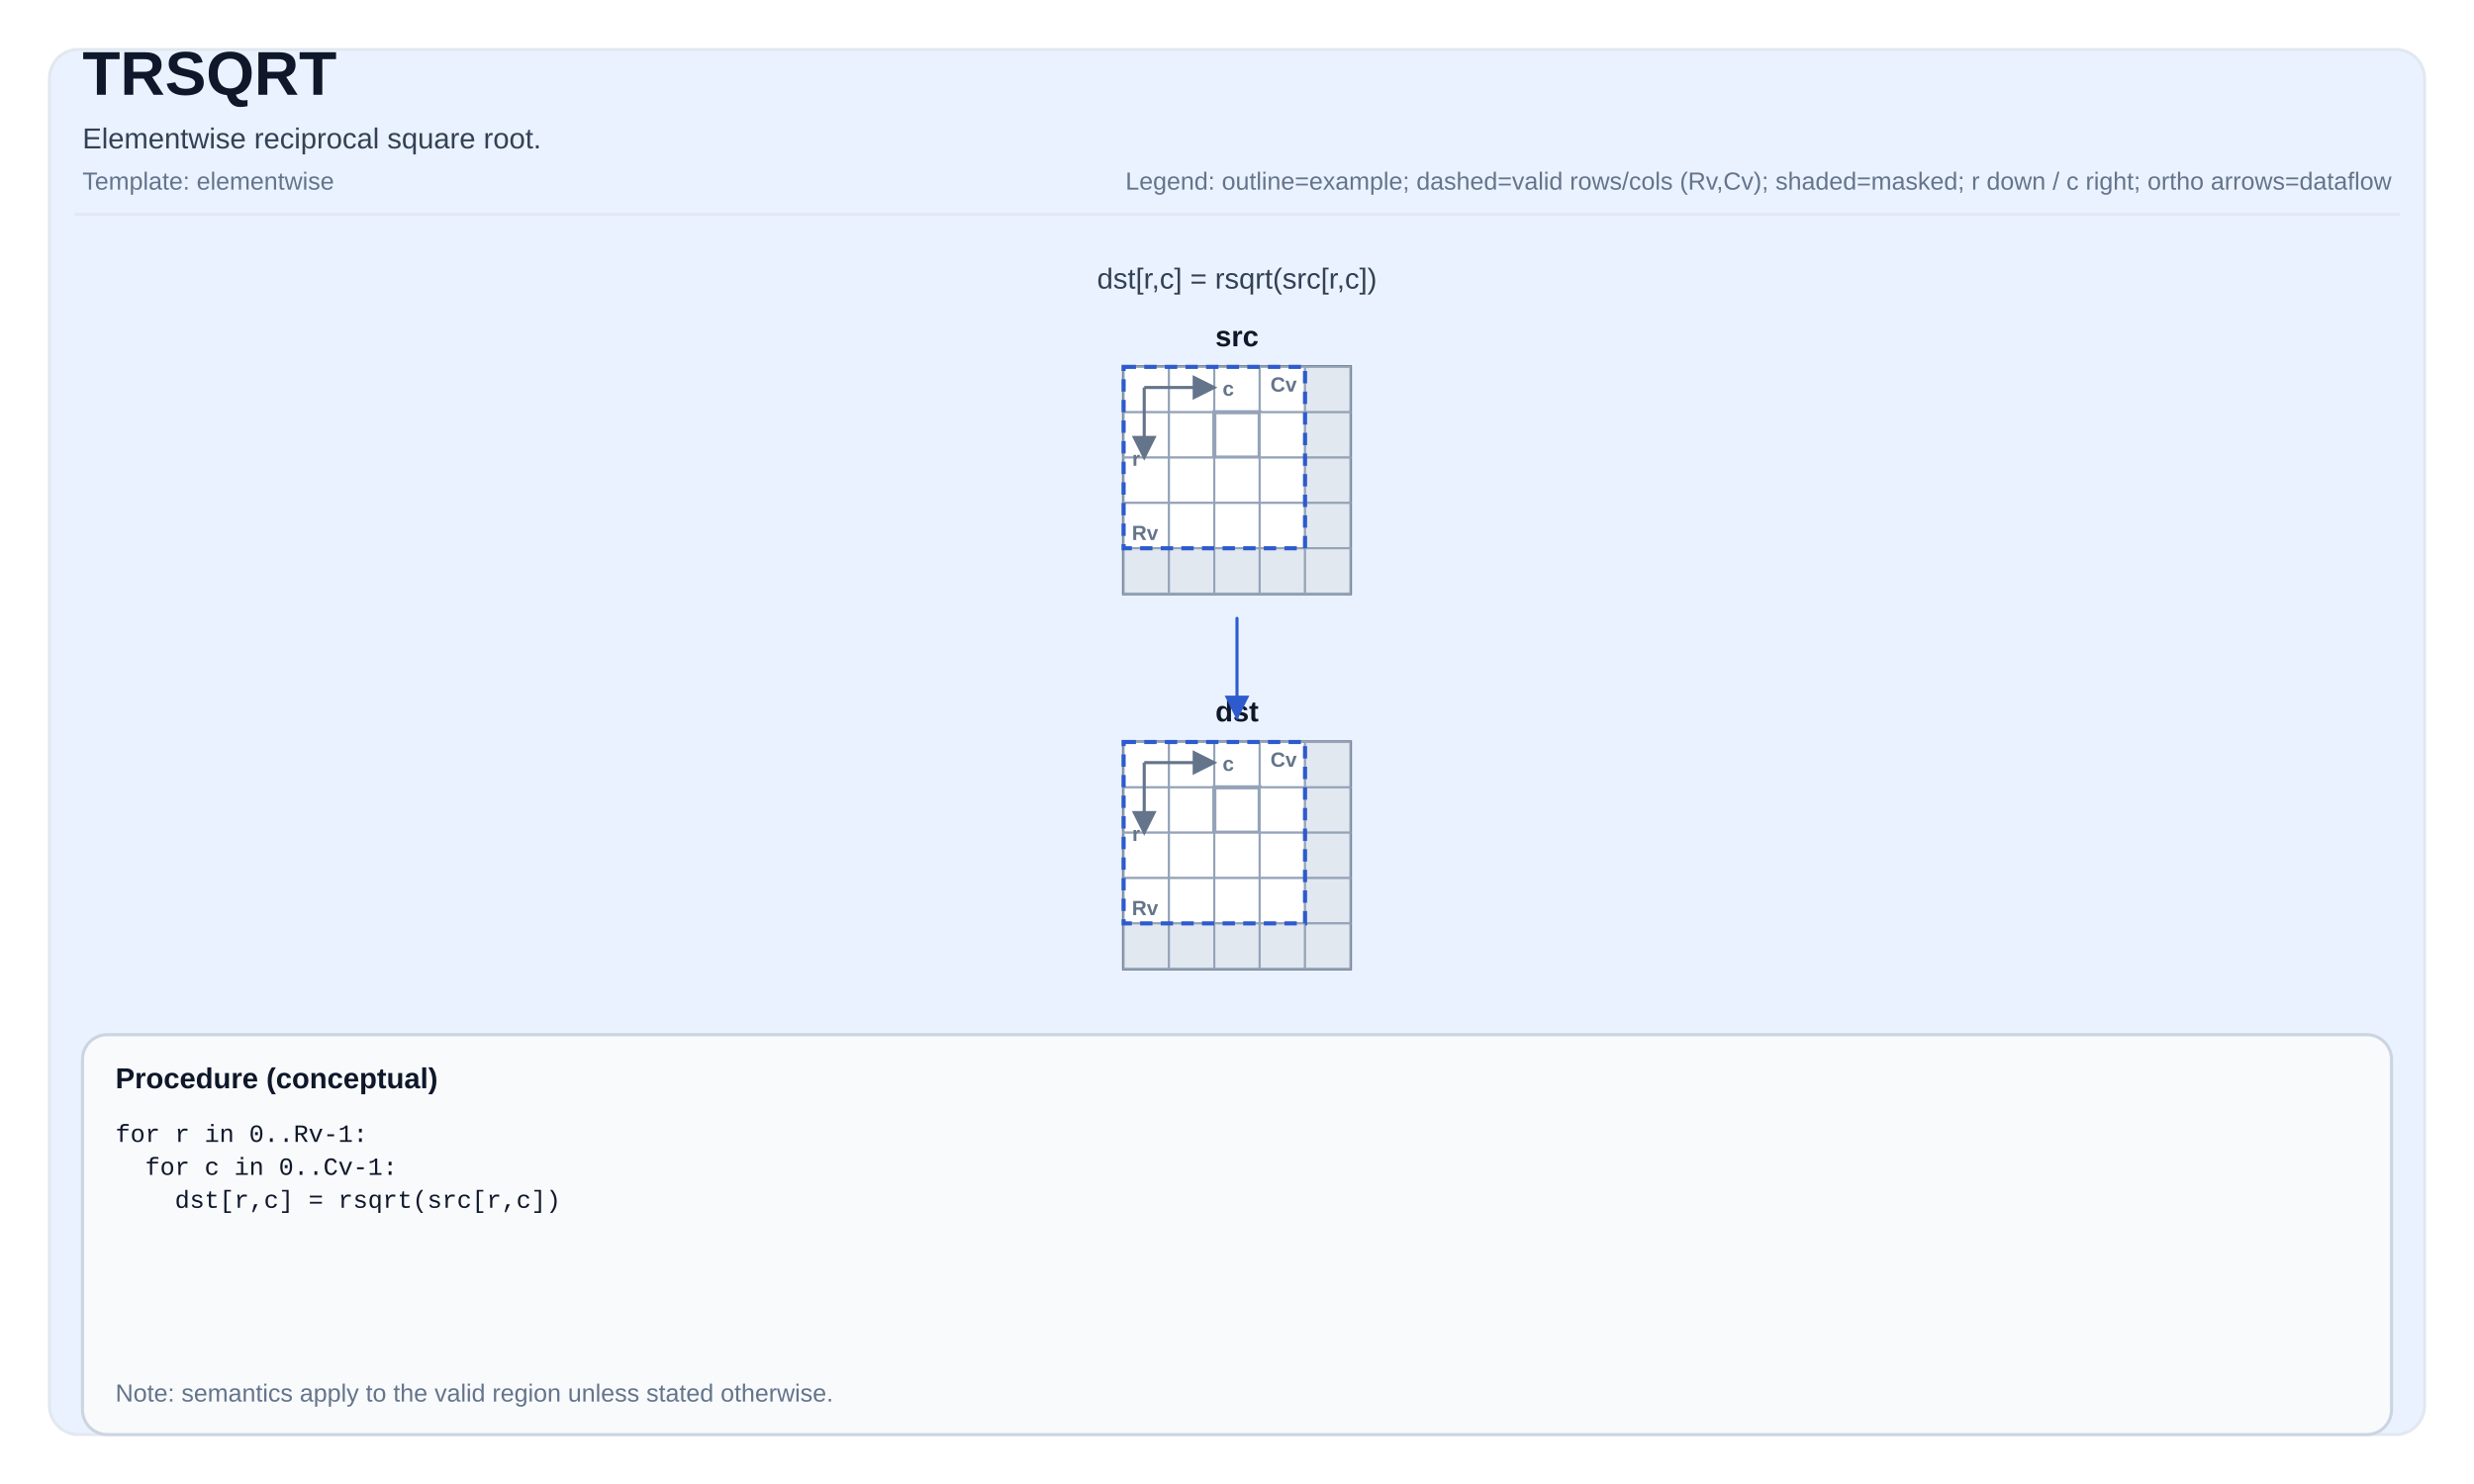
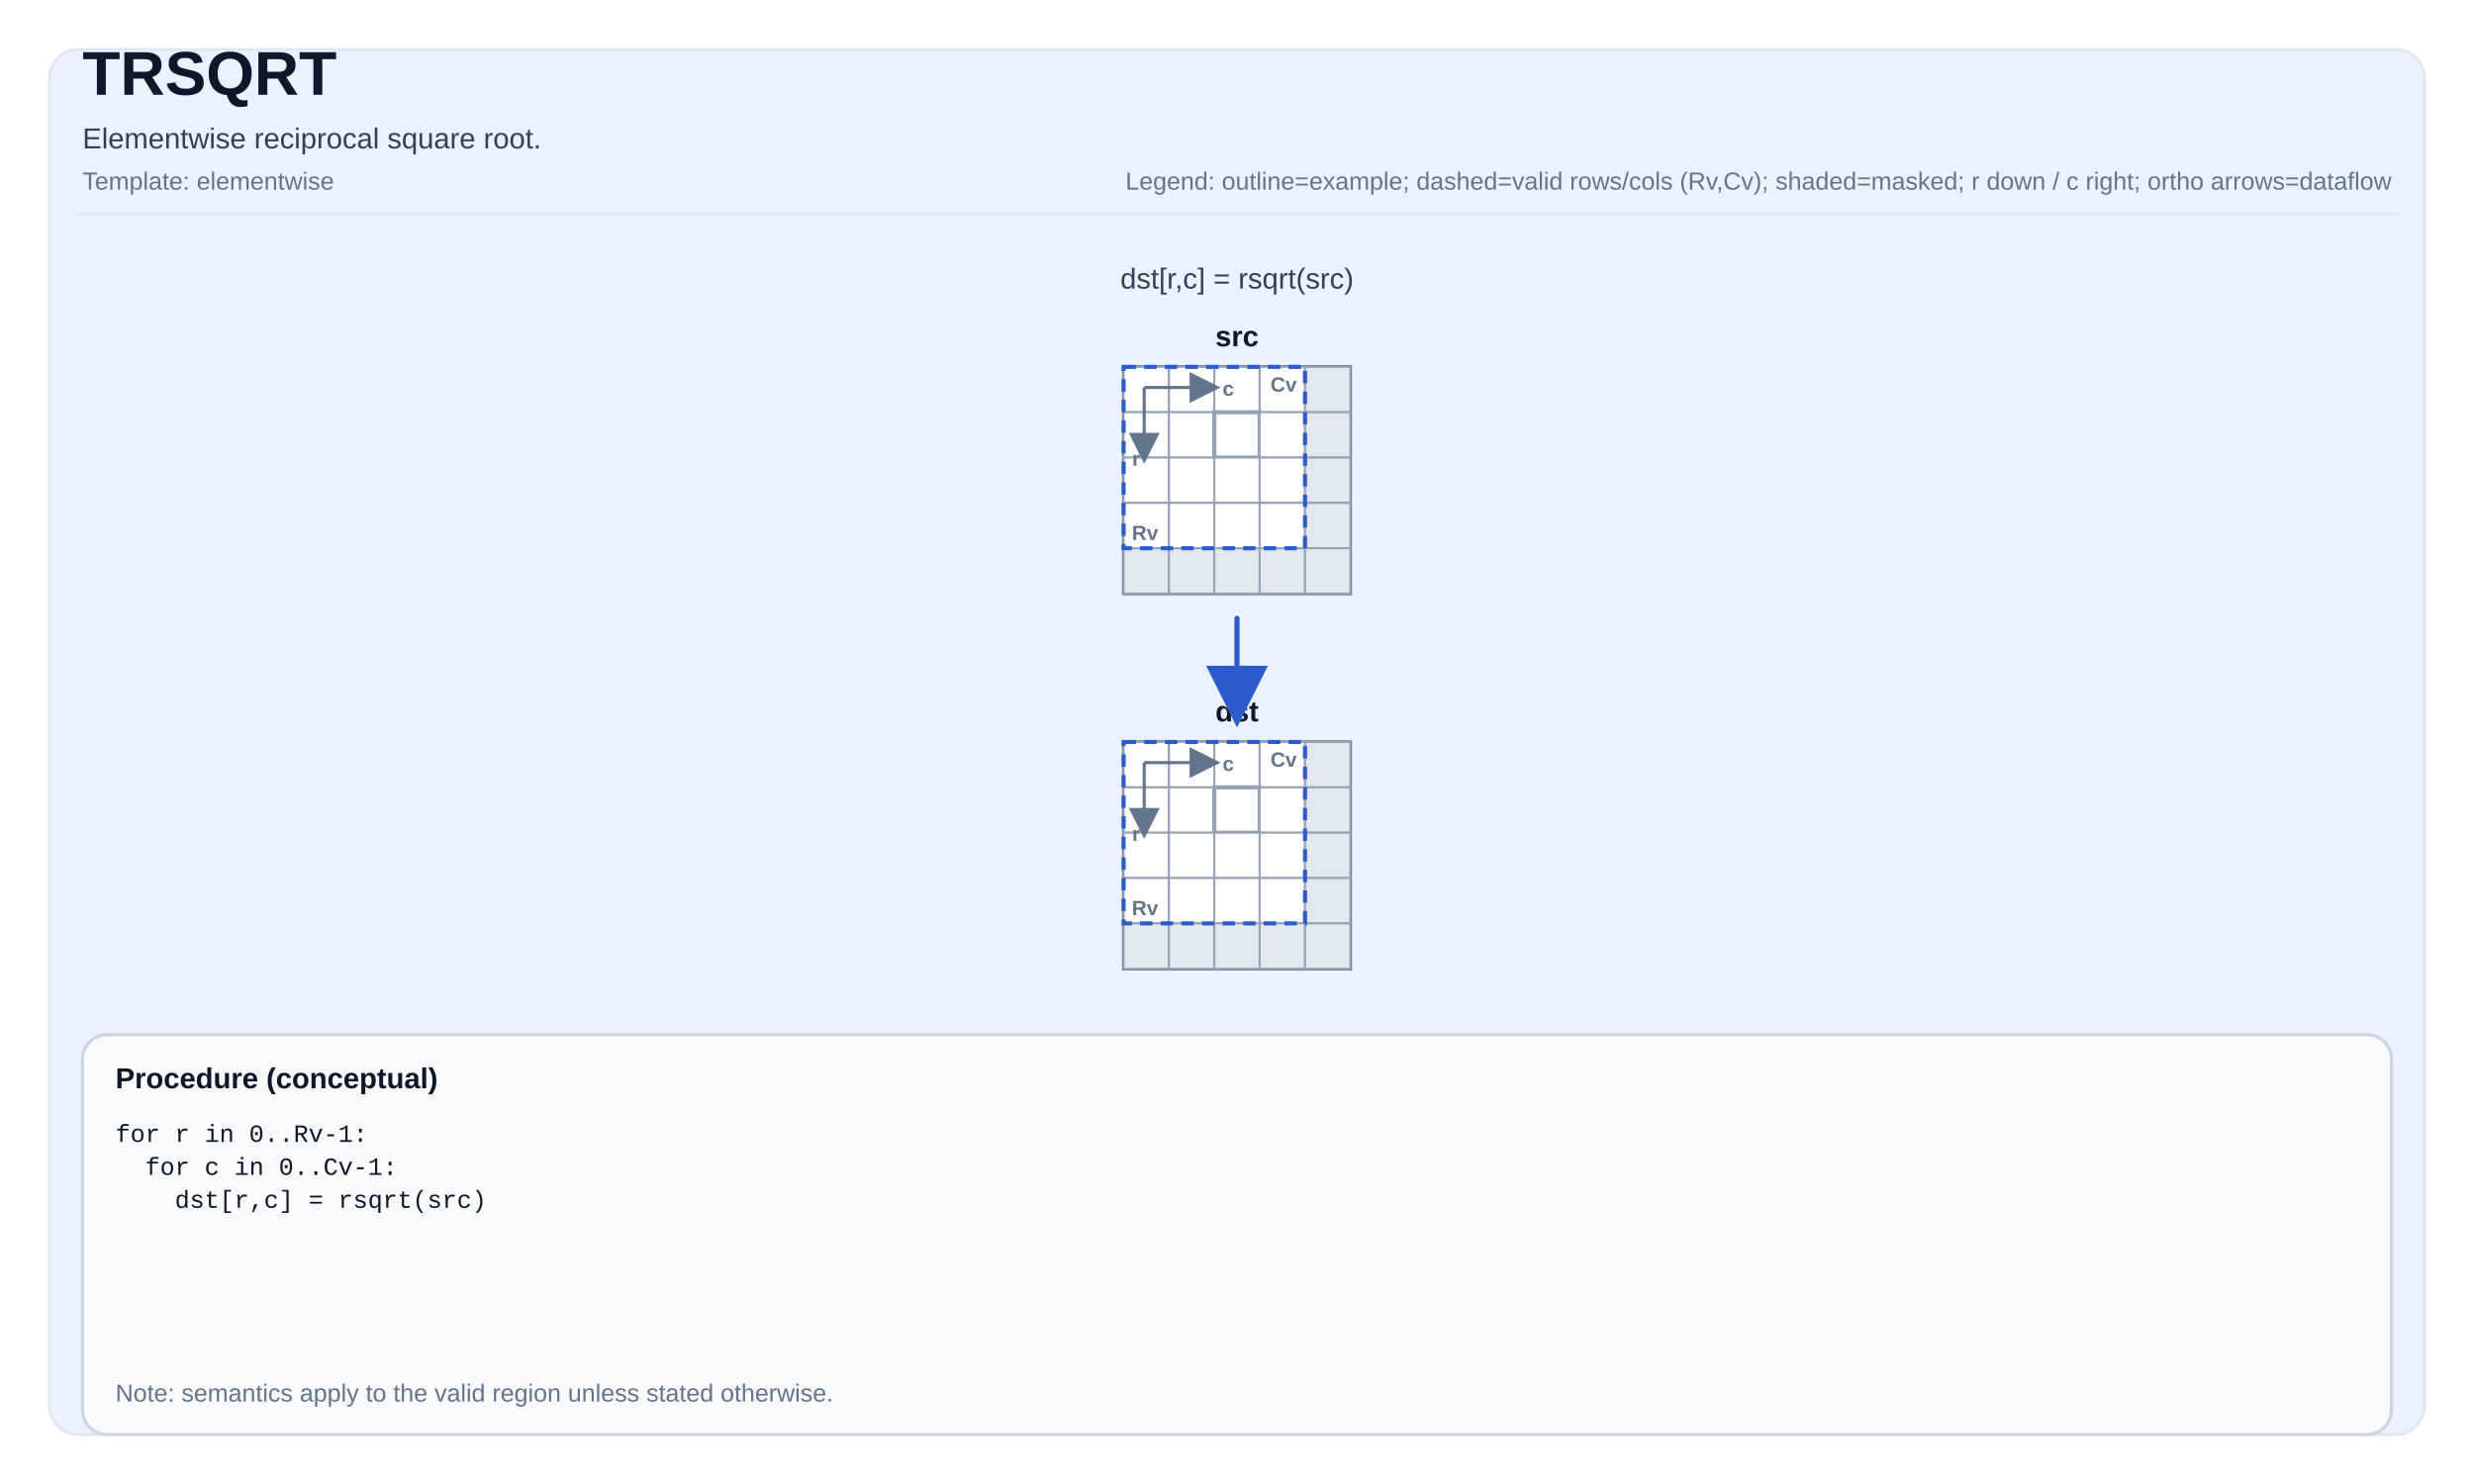
<svg xmlns="http://www.w3.org/2000/svg" width="1200" height="720" viewBox="0 0 1200 720" role="img" aria-label="TRSQRT tile operation diagram">
  <defs>
-     <marker id="arrow" markerWidth="8" markerHeight="8" refX="7" refY="4" orient="auto">
-       <path d="M0,0 L0,8 L8,4 z" fill="#2D5BCE" />
+     <marker id="arrow" markerWidth="12" markerHeight="12" refX="10" refY="6" orient="auto">
+       <path d="M0,0 L0,12 L12,6 z" fill="#2D5BCE" />
    </marker>
-     <marker id="axisArrow" markerWidth="8" markerHeight="8" refX="7" refY="4" orient="auto">
-       <path d="M0,0 L0,8 L8,4 z" fill="#64748b" />
+     <marker id="axisArrow" markerWidth="10" markerHeight="10" refX="8" refY="5" orient="auto">
+       <path d="M0,0 L0,10 L10,5 z" fill="#64748b" />
    </marker>
  </defs>
  <style>
svg { font-family: Arial, Helvetica, sans-serif; }
.title { font-size: 30px; font-weight: 700; fill: #0f172a; }
.subtitle { font-size: 14px; fill: #334155; }
.meta { font-size: 12px; fill: #64748b; }
.frame { fill: white; }
.panel { fill: #EAF2FF; stroke: #e2e8f0; stroke-width: 1.5; rx: 14; }
.tileLabel { font-size: 14px; font-weight: 700; fill: #0f172a; }
.tileBorder { fill: none; stroke: #475569; stroke-width: 1.5; }
.cell { fill: #ffffff; stroke: #94a3b8; stroke-width: 1; }
.cellMasked { fill: #e2e8f0; }
.cellHL { stroke-width: 2; }
.cellText { font-family: ui-monospace, SFMono-Regular, Menlo, Monaco, Consolas, 'Liberation Mono', 'Courier New', monospace; font-size: 10px; fill: #0f172a; }
- .arrow { stroke-width: 1.5; fill: none; stroke-linejoin: round; stroke-linecap: round; }
+ .arrow { stroke-width: 2.5; fill: none; stroke-linejoin: round; stroke-linecap: round; }
.axisLine { stroke: #64748b; stroke-width: 1.5; fill: none; }
.axisText { font-size: 10px; fill: #64748b; font-weight: 700; }
.opCircle { fill: #ffffff; stroke-width: 2; }
.opRect { fill: #ffffff; stroke-width: 2; }
.opText { font-size: 10px; font-weight: 800; fill: #0f172a; }
.procBox { fill: #f8fafc; stroke: #cbd5e1; stroke-width: 1.5; rx: 12; }
.procTitle { font-size: 14px; font-weight: 700; fill: #0f172a; }
.procText { font-family: ui-monospace, SFMono-Regular, Menlo, Monaco, Consolas, 'Liberation Mono', 'Courier New', monospace; font-size: 12px; fill: #0f172a; }
.smallLabel { font-size: 12px; fill: #334155; }
.scalarBox { fill: #ffffff; stroke: #cbd5e1; stroke-width: 1.5; }
.scalarValue { font-size: 16px; font-weight: 700; }
.validBox { fill: none; stroke-width: 2; stroke-dasharray: 6 4; }
</style>
  <rect x="0" y="0" width="1200" height="720" class="frame" />
  <rect x="24" y="24" width="1152" height="672" class="panel" />
  <text x="40" y="46" class="title">TRSQRT</text>
  <text x="40" y="72" class="subtitle">Elementwise reciprocal square root.</text>
  <text x="40" y="92" class="meta">Template: elementwise</text>
  <text x="1160" y="92" class="meta" text-anchor="end">Legend: outline=example; dashed=valid rows/cols (Rv,Cv); shaded=masked; r down / c right; ortho arrows=dataflow</text>
  <line x1="36" y1="104" x2="1164" y2="104" stroke="#e2e8f0" stroke-width="1.5" />
-   <text x="600" y="140" class="subtitle" text-anchor="middle" fill="#2D5BCE">dst[r,c] = rsqrt(src[r,c])</text>
+   <text x="600" y="140" class="subtitle" text-anchor="middle" fill="#2D5BCE">dst[r,c] = rsqrt(src)</text>
  <text x="600" y="168" class="tileLabel" text-anchor="middle">src</text>
  <rect x="545" y="178" width="110" height="110" class="tileBorder" />
  <rect x="545" y="178" width="22" height="22" class="cell" />
  <rect x="567" y="178" width="22" height="22" class="cell" />
  <rect x="589" y="178" width="22" height="22" class="cell" />
  <rect x="611" y="178" width="22" height="22" class="cell" />
  <rect x="633" y="178" width="22" height="22" class="cell cellMasked" />
  <rect x="545" y="200" width="22" height="22" class="cell" />
  <rect x="567" y="200" width="22" height="22" class="cell" />
  <rect x="589" y="200" width="22" height="22" class="cell cellHL" stroke="#2D5BCE" />
  <rect x="611" y="200" width="22" height="22" class="cell" />
  <rect x="633" y="200" width="22" height="22" class="cell cellMasked" />
  <rect x="545" y="222" width="22" height="22" class="cell" />
  <rect x="567" y="222" width="22" height="22" class="cell" />
  <rect x="589" y="222" width="22" height="22" class="cell" />
  <rect x="611" y="222" width="22" height="22" class="cell" />
  <rect x="633" y="222" width="22" height="22" class="cell cellMasked" />
  <rect x="545" y="244" width="22" height="22" class="cell" />
  <rect x="567" y="244" width="22" height="22" class="cell" />
  <rect x="589" y="244" width="22" height="22" class="cell" />
  <rect x="611" y="244" width="22" height="22" class="cell" />
  <rect x="633" y="244" width="22" height="22" class="cell cellMasked" />
  <rect x="545" y="266" width="22" height="22" class="cell cellMasked" />
  <rect x="567" y="266" width="22" height="22" class="cell cellMasked" />
  <rect x="589" y="266" width="22" height="22" class="cell cellMasked" />
  <rect x="611" y="266" width="22" height="22" class="cell cellMasked" />
  <rect x="633" y="266" width="22" height="22" class="cell cellMasked" />
  <rect x="545" y="178" width="88" height="88" class="validBox" stroke="#2D5BCE" />
  <text x="549" y="262" class="axisText">Rv</text>
  <text x="629" y="190" class="axisText" text-anchor="end">Cv</text>
  <path d="M 555 188 L 589 188" class="axisLine" marker-end="url(#axisArrow)" />
  <path d="M 555 188 L 555 222" class="axisLine" marker-end="url(#axisArrow)" />
  <text x="593" y="192" class="axisText">c</text>
  <text x="553" y="226" class="axisText" text-anchor="end">r</text>
  <text x="600" y="350" class="tileLabel" text-anchor="middle">dst</text>
  <rect x="545" y="360" width="110" height="110" class="tileBorder" />
  <rect x="545" y="360" width="22" height="22" class="cell" />
  <rect x="567" y="360" width="22" height="22" class="cell" />
  <rect x="589" y="360" width="22" height="22" class="cell" />
  <rect x="611" y="360" width="22" height="22" class="cell" />
  <rect x="633" y="360" width="22" height="22" class="cell cellMasked" />
  <rect x="545" y="382" width="22" height="22" class="cell" />
  <rect x="567" y="382" width="22" height="22" class="cell" />
  <rect x="589" y="382" width="22" height="22" class="cell cellHL" stroke="#2D5BCE" />
  <rect x="611" y="382" width="22" height="22" class="cell" />
  <rect x="633" y="382" width="22" height="22" class="cell cellMasked" />
  <rect x="545" y="404" width="22" height="22" class="cell" />
  <rect x="567" y="404" width="22" height="22" class="cell" />
  <rect x="589" y="404" width="22" height="22" class="cell" />
  <rect x="611" y="404" width="22" height="22" class="cell" />
  <rect x="633" y="404" width="22" height="22" class="cell cellMasked" />
  <rect x="545" y="426" width="22" height="22" class="cell" />
  <rect x="567" y="426" width="22" height="22" class="cell" />
  <rect x="589" y="426" width="22" height="22" class="cell" />
  <rect x="611" y="426" width="22" height="22" class="cell" />
  <rect x="633" y="426" width="22" height="22" class="cell cellMasked" />
  <rect x="545" y="448" width="22" height="22" class="cell cellMasked" />
  <rect x="567" y="448" width="22" height="22" class="cell cellMasked" />
  <rect x="589" y="448" width="22" height="22" class="cell cellMasked" />
  <rect x="611" y="448" width="22" height="22" class="cell cellMasked" />
  <rect x="633" y="448" width="22" height="22" class="cell cellMasked" />
  <rect x="545" y="360" width="88" height="88" class="validBox" stroke="#2D5BCE" />
  <text x="549" y="444" class="axisText">Rv</text>
  <text x="629" y="372" class="axisText" text-anchor="end">Cv</text>
  <path d="M 555 370 L 589 370" class="axisLine" marker-end="url(#axisArrow)" />
  <path d="M 555 370 L 555 404" class="axisLine" marker-end="url(#axisArrow)" />
  <text x="593" y="374" class="axisText">c</text>
  <text x="553" y="408" class="axisText" text-anchor="end">r</text>
-   <path d="M 600 300 L 600 348" class="arrow" stroke="#2D5BCE" marker-end="url(#arrow)" />
+   <path d="M 600 300 L 600 324 L 600 324 L 600 348" class="arrow" stroke="#2D5BCE" marker-end="url(#arrow)" />
  <rect x="40" y="502" width="1120" height="194" class="procBox" />
  <text x="56" y="528" class="procTitle">Procedure (conceptual)</text>
  <text x="56" y="554" class="procText" xml:space="preserve">
    <tspan x="56" dy="0">for r in 0..Rv-1:</tspan>
    <tspan x="56" dy="16">  for c in 0..Cv-1:</tspan>
-     <tspan x="56" dy="16">    dst[r,c] = rsqrt(src[r,c])</tspan>
+     <tspan x="56" dy="16">    dst[r,c] = rsqrt(src)</tspan>
  </text>
  <text x="56" y="680" class="meta">Note: semantics apply to the valid region unless stated otherwise.</text>
</svg>
